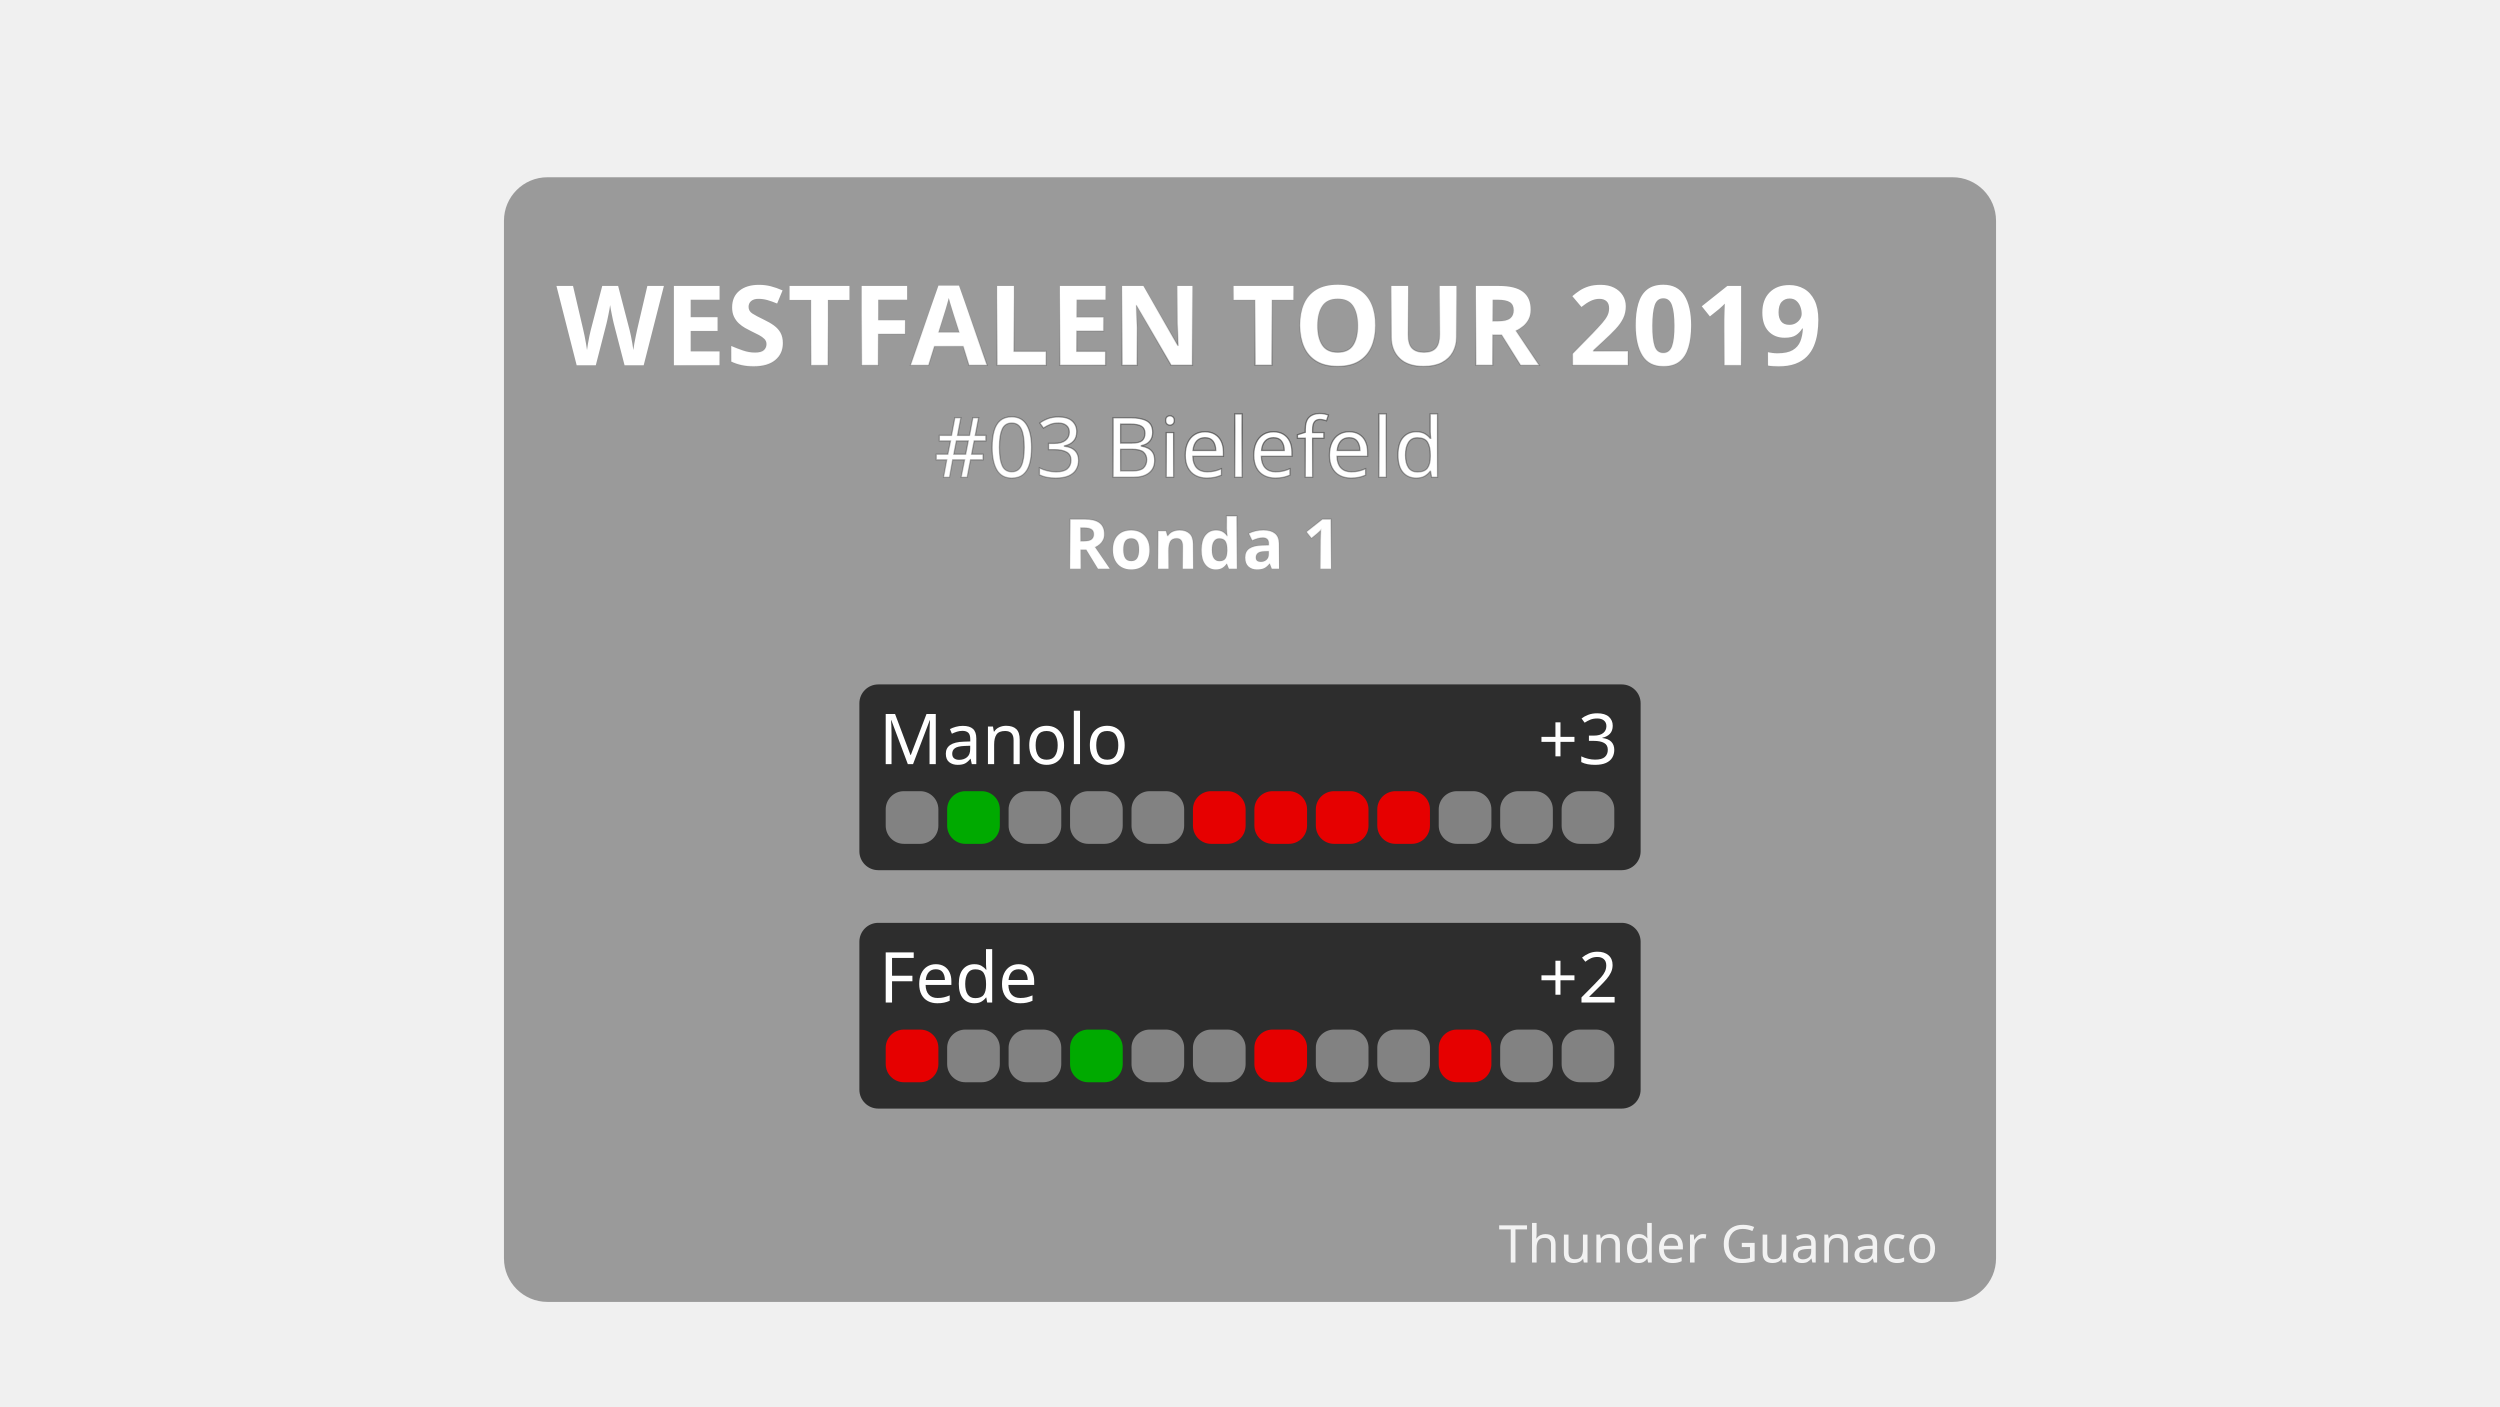
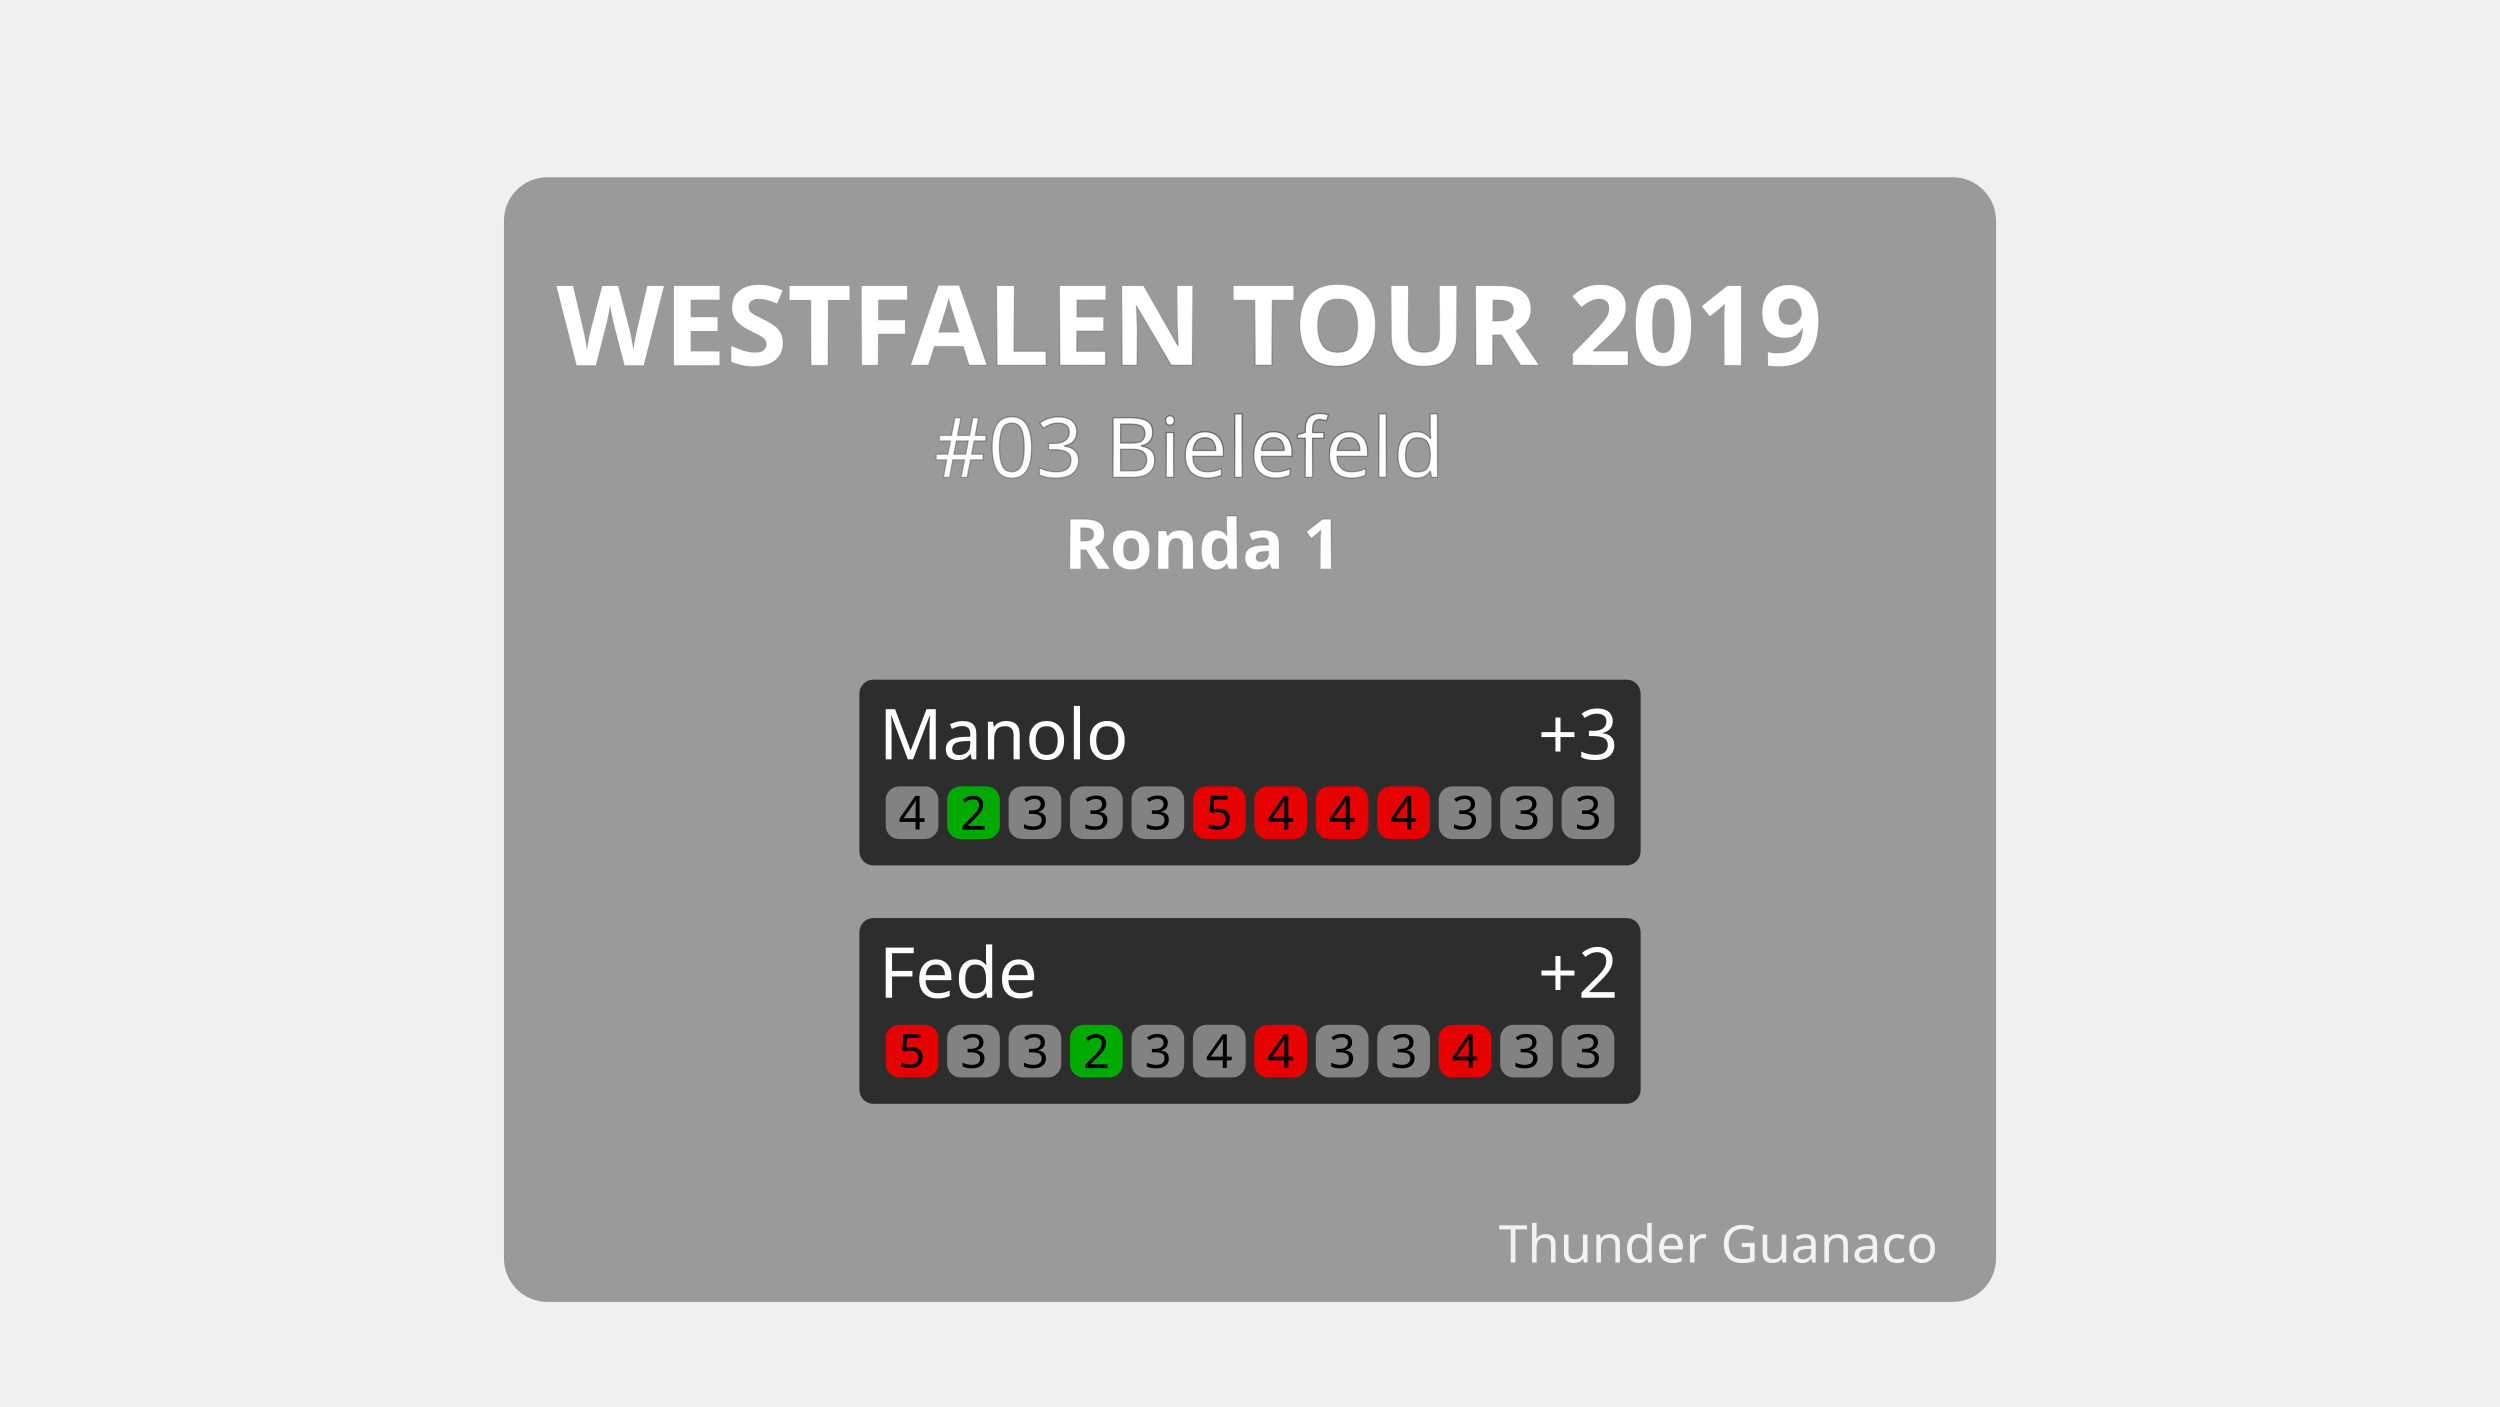
<svg xmlns="http://www.w3.org/2000/svg" xmlns:ns1="http://www.openswatchbook.org/uri/2009/osb" xmlns:xlink="http://www.w3.org/1999/xlink" width="1920px" height="1080px" viewBox="0 0 1920 1080" version="1.1" id="SVGRoot">
  <defs id="defs815">
    <linearGradient id="linearGradient3027">
      <stop style="stop-color:#000000;stop-opacity:1;" offset="0" id="stop3023" />
      <stop style="stop-color:#000000;stop-opacity:0;" offset="1" id="stop3025" />
    </linearGradient>
    <linearGradient id="linearGradient3005" ns1:paint="solid">
      <stop style="stop-color:#000000;stop-opacity:1;" offset="0" id="stop3003" />
    </linearGradient>
    <radialGradient xlink:href="#linearGradient3027" id="radialGradient3029" cx="982.168" cy="329.456" fx="982.168" fy="329.456" r="507.204" gradientTransform="matrix(1,0,0,0.21368,-22.168,259.0576)" gradientUnits="userSpaceOnUse" />
  </defs>
  <g id="layer1">
    <g id="g985" transform="matrix(0.999684,0,0,0.999684,0.30336,262.5686)" />
    <text xml:space="preserve" style="font-style:normal;font-weight:normal;font-size:40px;line-height:1.25;font-family:sans-serif;letter-spacing:0px;word-spacing:0px;fill:#000000;fill-opacity:1;stroke:none" x="736" y="166" id="text884">
      <tspan id="tspan882" x="736" y="201.391" />
    </text>
    <g id="g1176">
      <rect ry="33.401" y="136.131" x="387.043" height="863.737" width="1145.914" id="rect2470-3" style="opacity:0.5;fill:#000000;fill-opacity:0.71;stroke:none;stroke-width:28.149;stroke-linejoin:bevel;stroke-miterlimit:4;stroke-dasharray:none;stroke-opacity:0.049" />
      <text xml:space="preserve" style="font-style:normal;font-variant:normal;font-weight:normal;font-stretch:normal;font-size:40px;line-height:1.25;font-family:'Noto Sans';-inkscape-font-specification:'Noto Sans';letter-spacing:0px;word-spacing:0px;fill:#f2f2f2;fill-opacity:1;stroke:none" x="1150.947" y="969.6" id="text1254">
        <tspan id="tspan1252" x="1150.947" y="969.6">Thunder Guanaco</tspan>
      </text>
      <text id="text888-9" y="280.542" x="960.258" style="font-style:normal;font-variant:normal;font-weight:normal;font-stretch:normal;font-size:40px;line-height:1.25;font-family:'Noto Sans';-inkscape-font-specification:'Noto Sans';letter-spacing:0px;word-spacing:0px;fill:#ffffff;fill-opacity:1;stroke:url(#radialGradient3029);stroke-width:1;stroke-opacity:0.498" xml:space="preserve">
        <tspan id="tspan890-9" style="font-style:normal;font-variant:normal;font-weight:bold;font-stretch:normal;font-size:85.333px;font-family:Norasi;-inkscape-font-specification:'Norasi Bold';text-align:center;text-anchor:middle;fill:#ffffff;stroke:url(#radialGradient3029);stroke-width:1;stroke-opacity:0.498" y="280.542" x="960.258">WESTFALEN TOUR 2019</tspan>
        <tspan id="tspan896-3" style="font-weight:normal;font-size:64px;text-align:center;text-anchor:middle;fill:#ffffff;stroke:url(#radialGradient3029);stroke-width:1;stroke-opacity:0.498" y="366.507" x="960.258">#03 Bielefeld</tspan>
        <tspan id="tspan894-9" style="font-weight:bold;font-size:53.333px;text-align:center;text-anchor:middle;fill:#ffffff;stroke:url(#radialGradient3029);stroke-width:1;stroke-opacity:0.498" y="436.802" x="960.258">Ronda 1</tspan>
      </text>
-       <g id="g3199" transform="translate(-86,26.69368)">
-         <rect ry="14.512" y="498.947" x="746" height="142.652" width="600" id="rect2470" style="opacity:1;fill:#000000;fill-opacity:0.71;stroke:none;stroke-width:8.278;stroke-linejoin:bevel;stroke-miterlimit:4;stroke-dasharray:none;stroke-opacity:0.049" />
-         <text transform="scale(1.000001,0.9999986)" id="text2478" y="560.161" x="760.992" style="font-style:normal;font-weight:normal;font-size:53.933px;line-height:1.25;font-family:sans-serif;letter-spacing:0px;word-spacing:0px;fill:#000000;fill-opacity:1;stroke:none;stroke-width:1.348" xml:space="preserve">
-           <tspan style="font-style:normal;font-variant:normal;font-weight:normal;font-stretch:normal;font-family:'Noto Sans';-inkscape-font-specification:'Noto Sans';fill:#ffffff;fill-opacity:1;stroke-width:1.348" y="560.161" x="760.992" id="tspan2476">Manolo</tspan>
+       <g id="g1114" transform="translate(64,21.01747)">
+         <rect ry="10.763" y="500.947" x="596" height="142.652" width="600" id="rect2470" style="opacity:1;fill:#000000;fill-opacity:0.71;stroke:none;stroke-width:6.139;stroke-linejoin:bevel;stroke-miterlimit:4;stroke-dasharray:none;stroke-opacity:0.049" rx="10.763" />
+         <text transform="scale(1.000001,0.9999986)" id="text2478" y="562.161" x="610.992" style="font-style:normal;font-weight:normal;font-size:53.933px;line-height:1.25;font-family:sans-serif;letter-spacing:0px;word-spacing:0px;fill:#000000;fill-opacity:1;stroke:none;stroke-width:1" xml:space="preserve">
+           <tspan style="font-style:normal;font-variant:normal;font-weight:normal;font-stretch:normal;font-family:'Noto Sans';-inkscape-font-specification:'Noto Sans';fill:#ffffff;fill-opacity:1;stroke-width:1" y="562.161" x="610.992" id="tspan2476">Manolo</tspan>
        </text>
-         <text transform="scale(1.000004,0.9999955)" id="text2486" y="560.163" x="1267.13" style="font-style:normal;font-weight:normal;font-size:53.933px;line-height:1.25;font-family:sans-serif;letter-spacing:0px;word-spacing:0px;fill:#000000;fill-opacity:1;stroke:none;stroke-width:1.348" xml:space="preserve">
-           <tspan style="font-style:normal;font-variant:normal;font-weight:normal;font-stretch:normal;font-family:'Noto Sans';-inkscape-font-specification:'Noto Sans';fill:#ffffff;fill-opacity:1;stroke-width:1.348" y="560.163" x="1267.13" id="tspan2484">+3</tspan>
+         <text transform="scale(1.000004,0.9999955)" id="text2486" y="562.163" x="1117.131" style="font-style:normal;font-weight:normal;font-size:53.933px;line-height:1.25;font-family:sans-serif;letter-spacing:0px;word-spacing:0px;fill:#000000;fill-opacity:1;stroke:none;stroke-width:1" xml:space="preserve">
+           <tspan style="font-style:normal;font-variant:normal;font-weight:normal;font-stretch:normal;font-family:'Noto Sans';-inkscape-font-specification:'Noto Sans';fill:#ffffff;fill-opacity:1;stroke-width:1" y="562.163" x="1117.131" id="tspan2484">+3</tspan>
        </text>
-         <rect ry="13.965" y="580.925" x="766.225" height="40.449" width="40.449" id="rect2492" style="opacity:1;fill:#828282;fill-opacity:1;stroke:none;stroke-width:2.657;stroke-linejoin:bevel;stroke-miterlimit:4;stroke-dasharray:none;stroke-opacity:0.049" />
-         <rect ry="13.965" y="580.925" x="813.416" height="40.449" width="40.449" id="rect2492-3" style="opacity:1;fill:#00aa00;fill-opacity:1;stroke:none;stroke-width:2.657;stroke-linejoin:bevel;stroke-miterlimit:4;stroke-dasharray:none;stroke-opacity:0.049" />
-         <rect ry="13.965" y="580.925" x="860.607" height="40.449" width="40.449" id="rect2492-5" style="opacity:1;fill:#828282;fill-opacity:1;stroke:none;stroke-width:2.657;stroke-linejoin:bevel;stroke-miterlimit:4;stroke-dasharray:none;stroke-opacity:0.049" />
-         <rect ry="13.965" y="580.925" x="907.798" height="40.449" width="40.449" id="rect2492-3-3" style="opacity:1;fill:#828282;fill-opacity:1;stroke:none;stroke-width:2.657;stroke-linejoin:bevel;stroke-miterlimit:4;stroke-dasharray:none;stroke-opacity:0.049" />
-         <rect ry="13.965" y="580.925" x="954.989" height="40.449" width="40.449" id="rect2492-56" style="opacity:1;fill:#828282;fill-opacity:1;stroke:none;stroke-width:2.657;stroke-linejoin:bevel;stroke-miterlimit:4;stroke-dasharray:none;stroke-opacity:0.049" />
-         <rect ry="13.965" y="580.925" x="1002.18" height="40.449" width="40.449" id="rect2492-3-2" style="opacity:1;fill:#e60000;fill-opacity:1;stroke:none;stroke-width:2.657;stroke-linejoin:bevel;stroke-miterlimit:4;stroke-dasharray:none;stroke-opacity:0.049" />
-         <rect ry="13.965" y="580.925" x="1049.371" height="40.449" width="40.449" id="rect2492-5-9" style="opacity:1;fill:#e60000;fill-opacity:1;stroke:none;stroke-width:2.657;stroke-linejoin:bevel;stroke-miterlimit:4;stroke-dasharray:none;stroke-opacity:0.049" />
-         <rect ry="13.965" y="580.925" x="1096.562" height="40.449" width="40.449" id="rect2492-3-3-1" style="opacity:1;fill:#e60000;fill-opacity:1;stroke:none;stroke-width:2.657;stroke-linejoin:bevel;stroke-miterlimit:4;stroke-dasharray:none;stroke-opacity:0.049" />
-         <rect ry="13.965" y="580.925" x="1143.753" height="40.449" width="40.449" id="rect2492-2" style="opacity:1;fill:#e60000;fill-opacity:1;stroke:none;stroke-width:2.657;stroke-linejoin:bevel;stroke-miterlimit:4;stroke-dasharray:none;stroke-opacity:0.049" />
-         <rect ry="13.965" y="580.925" x="1190.944" height="40.449" width="40.449" id="rect2492-3-7" style="opacity:1;fill:#828282;fill-opacity:1;stroke:none;stroke-width:2.657;stroke-linejoin:bevel;stroke-miterlimit:4;stroke-dasharray:none;stroke-opacity:0.049" />
-         <rect ry="13.965" y="580.925" x="1238.135" height="40.449" width="40.449" id="rect2492-5-0" style="opacity:1;fill:#828282;fill-opacity:1;stroke:none;stroke-width:2.657;stroke-linejoin:bevel;stroke-miterlimit:4;stroke-dasharray:none;stroke-opacity:0.049" />
-         <rect ry="13.965" y="580.925" x="1285.326" height="40.449" width="40.449" id="rect2492-3-3-9" style="opacity:1;fill:#828282;fill-opacity:1;stroke:none;stroke-width:2.657;stroke-linejoin:bevel;stroke-miterlimit:4;stroke-dasharray:none;stroke-opacity:0.049" />
-         <rect ry="14.512" y="682.048" x="746" height="142.652" width="600" id="rect2470-1" style="opacity:1;fill:#000000;fill-opacity:0.71;stroke:none;stroke-width:8.278;stroke-linejoin:bevel;stroke-miterlimit:4;stroke-dasharray:none;stroke-opacity:0.049" />
-         <text transform="scale(1.000001,0.9999986)" id="text2478-0" y="743.263" x="760.992" style="font-style:normal;font-weight:normal;font-size:53.933px;line-height:1.25;font-family:sans-serif;letter-spacing:0px;word-spacing:0px;fill:#000000;fill-opacity:1;stroke:none;stroke-width:1.348" xml:space="preserve">
-           <tspan style="font-style:normal;font-variant:normal;font-weight:normal;font-stretch:normal;font-family:'Noto Sans';-inkscape-font-specification:'Noto Sans';fill:#ffffff;fill-opacity:1;stroke-width:1.348" y="743.263" x="760.992" id="tspan2476-6">Fede</tspan>
+         <rect ry="10.357" y="582.925" x="616.225" height="40.449" width="40.449" id="rect2492" style="opacity:1;fill:#828282;fill-opacity:1;stroke:none;stroke-width:1.971;stroke-linejoin:bevel;stroke-miterlimit:4;stroke-dasharray:none;stroke-opacity:0.049" rx="10.357" />
+         <rect ry="10.357" y="582.925" x="663.416" height="40.449" width="40.449" id="rect2492-3" style="opacity:1;fill:#00aa00;fill-opacity:1;stroke:none;stroke-width:1.971;stroke-linejoin:bevel;stroke-miterlimit:4;stroke-dasharray:none;stroke-opacity:0.049" rx="10.357" />
+         <rect ry="10.357" y="582.925" x="710.607" height="40.449" width="40.449" id="rect2492-5" style="opacity:1;fill:#828282;fill-opacity:1;stroke:none;stroke-width:1.971;stroke-linejoin:bevel;stroke-miterlimit:4;stroke-dasharray:none;stroke-opacity:0.049" rx="10.357" />
+         <rect ry="10.357" y="582.925" x="757.798" height="40.449" width="40.449" id="rect2492-3-3" style="opacity:1;fill:#828282;fill-opacity:1;stroke:none;stroke-width:1.971;stroke-linejoin:bevel;stroke-miterlimit:4;stroke-dasharray:none;stroke-opacity:0.049" rx="10.357" />
+         <rect ry="10.357" y="582.925" x="804.989" height="40.449" width="40.449" id="rect2492-56" style="opacity:1;fill:#828282;fill-opacity:1;stroke:none;stroke-width:1.971;stroke-linejoin:bevel;stroke-miterlimit:4;stroke-dasharray:none;stroke-opacity:0.049" rx="10.357" />
+         <rect ry="10.357" y="582.925" x="852.18" height="40.449" width="40.449" id="rect2492-3-2" style="opacity:1;fill:#e60000;fill-opacity:1;stroke:none;stroke-width:1.971;stroke-linejoin:bevel;stroke-miterlimit:4;stroke-dasharray:none;stroke-opacity:0.049" rx="10.357" />
+         <rect ry="10.357" y="582.925" x="899.371" height="40.449" width="40.449" id="rect2492-5-9" style="opacity:1;fill:#e60000;fill-opacity:1;stroke:none;stroke-width:1.971;stroke-linejoin:bevel;stroke-miterlimit:4;stroke-dasharray:none;stroke-opacity:0.049" rx="10.357" />
+         <rect ry="10.357" y="582.925" x="946.562" height="40.449" width="40.449" id="rect2492-3-3-1" style="opacity:1;fill:#e60000;fill-opacity:1;stroke:none;stroke-width:1.971;stroke-linejoin:bevel;stroke-miterlimit:4;stroke-dasharray:none;stroke-opacity:0.049" rx="10.357" />
+         <rect ry="10.357" y="582.925" x="993.753" height="40.449" width="40.449" id="rect2492-2" style="opacity:1;fill:#e60000;fill-opacity:1;stroke:none;stroke-width:1.971;stroke-linejoin:bevel;stroke-miterlimit:4;stroke-dasharray:none;stroke-opacity:0.049" rx="10.357" />
+         <rect ry="10.357" y="582.925" x="1040.944" height="40.449" width="40.449" id="rect2492-3-7" style="opacity:1;fill:#828282;fill-opacity:1;stroke:none;stroke-width:1.971;stroke-linejoin:bevel;stroke-miterlimit:4;stroke-dasharray:none;stroke-opacity:0.049" rx="10.357" />
+         <rect ry="10.357" y="582.925" x="1088.135" height="40.449" width="40.449" id="rect2492-5-0" style="opacity:1;fill:#828282;fill-opacity:1;stroke:none;stroke-width:1.971;stroke-linejoin:bevel;stroke-miterlimit:4;stroke-dasharray:none;stroke-opacity:0.049" rx="10.357" />
+         <rect ry="10.357" y="582.925" x="1135.326" height="40.449" width="40.449" id="rect2492-3-3-9" style="opacity:1;fill:#828282;fill-opacity:1;stroke:none;stroke-width:1.971;stroke-linejoin:bevel;stroke-miterlimit:4;stroke-dasharray:none;stroke-opacity:0.049" rx="10.357" />
+         <rect ry="10.763" y="684.048" x="596" height="142.652" width="600" id="rect2470-1" style="opacity:1;fill:#000000;fill-opacity:0.71;stroke:none;stroke-width:6.139;stroke-linejoin:bevel;stroke-miterlimit:4;stroke-dasharray:none;stroke-opacity:0.049" rx="10.763" />
+         <text transform="scale(1.000001,0.9999986)" id="text2478-0" y="745.263" x="610.992" style="font-style:normal;font-weight:normal;font-size:53.933px;line-height:1.25;font-family:sans-serif;letter-spacing:0px;word-spacing:0px;fill:#000000;fill-opacity:1;stroke:none;stroke-width:1" xml:space="preserve">
+           <tspan style="font-style:normal;font-variant:normal;font-weight:normal;font-stretch:normal;font-family:'Noto Sans';-inkscape-font-specification:'Noto Sans';fill:#ffffff;fill-opacity:1;stroke-width:1" y="745.263" x="610.992" id="tspan2476-6">Fede</tspan>
        </text>
-         <text transform="scale(1.000004,0.9999955)" id="text2486-3" y="743.265" x="1267.13" style="font-style:normal;font-weight:normal;font-size:53.933px;line-height:1.25;font-family:sans-serif;letter-spacing:0px;word-spacing:0px;fill:#000000;fill-opacity:1;stroke:none;stroke-width:1.348" xml:space="preserve">
-           <tspan style="font-style:normal;font-variant:normal;font-weight:normal;font-stretch:normal;font-family:'Noto Sans';-inkscape-font-specification:'Noto Sans';fill:#ffffff;fill-opacity:1;stroke-width:1.348" y="743.265" x="1267.13" id="tspan2484-2">+2</tspan>
+         <text transform="scale(1.000004,0.9999955)" id="text2486-3" y="745.265" x="1117.13" style="font-style:normal;font-weight:normal;font-size:53.933px;line-height:1.25;font-family:sans-serif;letter-spacing:0px;word-spacing:0px;fill:#000000;fill-opacity:1;stroke:none;stroke-width:1" xml:space="preserve">
+           <tspan style="font-style:normal;font-variant:normal;font-weight:normal;font-stretch:normal;font-family:'Noto Sans';-inkscape-font-specification:'Noto Sans';fill:#ffffff;fill-opacity:1;stroke-width:1" y="745.265" x="1117.13" id="tspan2484-2">+2</tspan>
        </text>
-         <rect ry="13.965" y="764.026" x="766.225" height="40.449" width="40.449" id="rect2492-0" style="opacity:1;fill:#e60000;fill-opacity:1;stroke:none;stroke-width:2.657;stroke-linejoin:bevel;stroke-miterlimit:4;stroke-dasharray:none;stroke-opacity:0.049" />
-         <rect ry="13.965" y="764.026" x="813.416" height="40.449" width="40.449" id="rect2492-3-6" style="opacity:1;fill:#828282;fill-opacity:1;stroke:none;stroke-width:2.657;stroke-linejoin:bevel;stroke-miterlimit:4;stroke-dasharray:none;stroke-opacity:0.049" />
-         <rect ry="13.965" y="764.026" x="860.607" height="40.449" width="40.449" id="rect2492-5-1" style="opacity:1;fill:#828282;fill-opacity:1;stroke:none;stroke-width:2.657;stroke-linejoin:bevel;stroke-miterlimit:4;stroke-dasharray:none;stroke-opacity:0.049" />
-         <rect ry="13.965" y="764.026" x="907.798" height="40.449" width="40.449" id="rect2492-3-3-5" style="opacity:1;fill:#00aa00;fill-opacity:1;stroke:none;stroke-width:2.657;stroke-linejoin:bevel;stroke-miterlimit:4;stroke-dasharray:none;stroke-opacity:0.049" />
-         <rect ry="13.965" y="764.026" x="954.989" height="40.449" width="40.449" id="rect2492-56-5" style="opacity:1;fill:#828282;fill-opacity:1;stroke:none;stroke-width:2.657;stroke-linejoin:bevel;stroke-miterlimit:4;stroke-dasharray:none;stroke-opacity:0.049" />
-         <rect ry="13.965" y="764.026" x="1002.18" height="40.449" width="40.449" id="rect2492-3-2-4" style="opacity:1;fill:#828282;fill-opacity:1;stroke:none;stroke-width:2.657;stroke-linejoin:bevel;stroke-miterlimit:4;stroke-dasharray:none;stroke-opacity:0.049" />
-         <rect ry="13.965" y="764.026" x="1049.371" height="40.449" width="40.449" id="rect2492-5-9-7" style="opacity:1;fill:#e60000;fill-opacity:1;stroke:none;stroke-width:2.657;stroke-linejoin:bevel;stroke-miterlimit:4;stroke-dasharray:none;stroke-opacity:0.049" />
-         <rect ry="13.965" y="764.026" x="1096.562" height="40.449" width="40.449" id="rect2492-3-3-1-6" style="opacity:1;fill:#828282;fill-opacity:1;stroke:none;stroke-width:2.657;stroke-linejoin:bevel;stroke-miterlimit:4;stroke-dasharray:none;stroke-opacity:0.049" />
-         <rect ry="13.965" y="764.026" x="1143.753" height="40.449" width="40.449" id="rect2492-2-5" style="opacity:1;fill:#828282;fill-opacity:1;stroke:none;stroke-width:2.657;stroke-linejoin:bevel;stroke-miterlimit:4;stroke-dasharray:none;stroke-opacity:0.049" />
-         <rect ry="13.965" y="764.026" x="1190.944" height="40.449" width="40.449" id="rect2492-3-7-6" style="opacity:1;fill:#e60000;fill-opacity:1;stroke:none;stroke-width:2.657;stroke-linejoin:bevel;stroke-miterlimit:4;stroke-dasharray:none;stroke-opacity:0.049" />
-         <rect ry="13.965" y="764.026" x="1238.135" height="40.449" width="40.449" id="rect2492-5-0-9" style="opacity:1;fill:#828282;fill-opacity:1;stroke:none;stroke-width:2.657;stroke-linejoin:bevel;stroke-miterlimit:4;stroke-dasharray:none;stroke-opacity:0.049" />
-         <rect ry="13.965" y="764.026" x="1285.326" height="40.449" width="40.449" id="rect2492-3-3-9-3" style="opacity:1;fill:#828282;fill-opacity:1;stroke:none;stroke-width:2.657;stroke-linejoin:bevel;stroke-miterlimit:4;stroke-dasharray:none;stroke-opacity:0.049" />
+         <rect ry="10.357" y="766.026" x="616.225" height="40.449" width="40.449" id="rect2492-0" style="opacity:1;fill:#e60000;fill-opacity:1;stroke:none;stroke-width:1.971;stroke-linejoin:bevel;stroke-miterlimit:4;stroke-dasharray:none;stroke-opacity:0.049" rx="10.357" />
+         <rect ry="10.357" y="766.026" x="663.416" height="40.449" width="40.449" id="rect2492-3-6" style="opacity:1;fill:#828282;fill-opacity:1;stroke:none;stroke-width:1.971;stroke-linejoin:bevel;stroke-miterlimit:4;stroke-dasharray:none;stroke-opacity:0.049" rx="10.357" />
+         <rect ry="10.357" y="766.026" x="710.607" height="40.449" width="40.449" id="rect2492-5-1" style="opacity:1;fill:#828282;fill-opacity:1;stroke:none;stroke-width:1.971;stroke-linejoin:bevel;stroke-miterlimit:4;stroke-dasharray:none;stroke-opacity:0.049" rx="10.357" />
+         <rect ry="10.357" y="766.026" x="757.798" height="40.449" width="40.449" id="rect2492-3-3-5" style="opacity:1;fill:#00aa00;fill-opacity:1;stroke:none;stroke-width:1.971;stroke-linejoin:bevel;stroke-miterlimit:4;stroke-dasharray:none;stroke-opacity:0.049" rx="10.357" />
+         <rect ry="10.357" y="766.026" x="804.989" height="40.449" width="40.449" id="rect2492-56-5" style="opacity:1;fill:#828282;fill-opacity:1;stroke:none;stroke-width:1.971;stroke-linejoin:bevel;stroke-miterlimit:4;stroke-dasharray:none;stroke-opacity:0.049" rx="10.357" />
+         <rect ry="10.357" y="766.026" x="852.18" height="40.449" width="40.449" id="rect2492-3-2-4" style="opacity:1;fill:#828282;fill-opacity:1;stroke:none;stroke-width:1.971;stroke-linejoin:bevel;stroke-miterlimit:4;stroke-dasharray:none;stroke-opacity:0.049" rx="10.357" />
+         <rect ry="10.357" y="766.026" x="899.371" height="40.449" width="40.449" id="rect2492-5-9-7" style="opacity:1;fill:#e60000;fill-opacity:1;stroke:none;stroke-width:1.971;stroke-linejoin:bevel;stroke-miterlimit:4;stroke-dasharray:none;stroke-opacity:0.049" rx="10.357" />
+         <rect ry="10.357" y="766.026" x="946.562" height="40.449" width="40.449" id="rect2492-3-3-1-6" style="opacity:1;fill:#828282;fill-opacity:1;stroke:none;stroke-width:1.971;stroke-linejoin:bevel;stroke-miterlimit:4;stroke-dasharray:none;stroke-opacity:0.049" rx="10.357" />
+         <rect ry="10.357" y="766.026" x="993.753" height="40.449" width="40.449" id="rect2492-2-5" style="opacity:1;fill:#828282;fill-opacity:1;stroke:none;stroke-width:1.971;stroke-linejoin:bevel;stroke-miterlimit:4;stroke-dasharray:none;stroke-opacity:0.049" rx="10.357" />
+         <rect ry="10.357" y="766.026" x="1040.944" height="40.449" width="40.449" id="rect2492-3-7-6" style="opacity:1;fill:#e60000;fill-opacity:1;stroke:none;stroke-width:1.971;stroke-linejoin:bevel;stroke-miterlimit:4;stroke-dasharray:none;stroke-opacity:0.049" rx="10.357" />
+         <rect ry="10.357" y="766.026" x="1088.135" height="40.449" width="40.449" id="rect2492-5-0-9" style="opacity:1;fill:#828282;fill-opacity:1;stroke:none;stroke-width:1.971;stroke-linejoin:bevel;stroke-miterlimit:4;stroke-dasharray:none;stroke-opacity:0.049" rx="10.357" />
+         <rect ry="10.357" y="766.026" x="1135.326" height="40.449" width="40.449" id="rect2492-3-3-9-3" style="opacity:1;fill:#828282;fill-opacity:1;stroke:none;stroke-width:1.971;stroke-linejoin:bevel;stroke-miterlimit:4;stroke-dasharray:none;stroke-opacity:0.049" rx="10.357" />
+         <text id="text1527-9" y="615.985" x="1145.483" style="font-style:normal;font-variant:normal;font-weight:normal;font-stretch:normal;font-size:35.955px;line-height:1.25;font-family:'Noto Sans';-inkscape-font-specification:'Noto Sans';letter-spacing:0px;word-spacing:0px;fill:#000000;fill-opacity:1;stroke:none;stroke-width:1" xml:space="preserve">
+           <tspan style="stroke-width:1" y="615.985" x="1145.483" id="tspan1525-1">3</tspan>
+         </text>
+         <text id="text1527-2" y="615.985" x="1098.292" style="font-style:normal;font-variant:normal;font-weight:normal;font-stretch:normal;font-size:35.955px;line-height:1.25;font-family:'Noto Sans';-inkscape-font-specification:'Noto Sans';letter-spacing:0px;word-spacing:0px;fill:#000000;fill-opacity:1;stroke:none;stroke-width:1" xml:space="preserve">
+           <tspan style="stroke-width:1" y="615.985" x="1098.292" id="tspan1525-7">3</tspan>
+         </text>
+         <text id="text1527-0" y="615.985" x="1051.101" style="font-style:normal;font-variant:normal;font-weight:normal;font-stretch:normal;font-size:35.955px;line-height:1.25;font-family:'Noto Sans';-inkscape-font-specification:'Noto Sans';letter-spacing:0px;word-spacing:0px;fill:#000000;fill-opacity:1;stroke:none;stroke-width:1" xml:space="preserve">
+           <tspan style="stroke-width:1" y="615.985" x="1051.101" id="tspan1525-9">3</tspan>
+         </text>
+         <text id="text1527-36" y="615.985" x="815.146" style="font-style:normal;font-variant:normal;font-weight:normal;font-stretch:normal;font-size:35.955px;line-height:1.25;font-family:'Noto Sans';-inkscape-font-specification:'Noto Sans';letter-spacing:0px;word-spacing:0px;fill:#000000;fill-opacity:1;stroke:none;stroke-width:1" xml:space="preserve">
+           <tspan style="stroke-width:1" y="615.985" x="815.146" id="tspan1525-0">3</tspan>
+         </text>
+         <text id="text1527-6" y="615.985" x="767.955" style="font-style:normal;font-variant:normal;font-weight:normal;font-stretch:normal;font-size:35.955px;line-height:1.25;font-family:'Noto Sans';-inkscape-font-specification:'Noto Sans';letter-spacing:0px;word-spacing:0px;fill:#000000;fill-opacity:1;stroke:none;stroke-width:1" xml:space="preserve">
+           <tspan style="stroke-width:1" y="615.985" x="767.955" id="tspan1525-2">3</tspan>
+         </text>
+         <text id="text1527-61" y="615.985" x="720.764" style="font-style:normal;font-variant:normal;font-weight:normal;font-stretch:normal;font-size:35.955px;line-height:1.25;font-family:'Noto Sans';-inkscape-font-specification:'Noto Sans';letter-spacing:0px;word-spacing:0px;fill:#000000;fill-opacity:1;stroke:none;stroke-width:1" xml:space="preserve">
+           <tspan style="stroke-width:1" y="615.985" x="720.764" id="tspan1525-8">3</tspan>
+         </text>
+         <text id="text1527-79-28" y="616.057" x="626.148" style="font-style:normal;font-variant:normal;font-weight:normal;font-stretch:normal;font-size:35.955px;line-height:1.25;font-family:'Noto Sans';-inkscape-font-specification:'Noto Sans';letter-spacing:0px;word-spacing:0px;fill:#000000;fill-opacity:1;stroke:none;stroke-width:1" xml:space="preserve">
+           <tspan style="stroke-width:1" y="616.057" x="626.148" id="tspan1525-20-9">4</tspan>
+         </text>
+         <text id="text1527-79-73" y="616.165" x="673.429" style="font-style:normal;font-variant:normal;font-weight:normal;font-stretch:normal;font-size:35.955px;line-height:1.25;font-family:'Noto Sans';-inkscape-font-specification:'Noto Sans';letter-spacing:0px;word-spacing:0px;fill:#000000;fill-opacity:1;stroke:none;stroke-width:1" xml:space="preserve">
+           <tspan style="stroke-width:1" y="616.165" x="673.429" id="tspan1525-20-6">2</tspan>
+         </text>
+         <text id="text1527-79-1" y="616.057" x="1003.676" style="font-style:normal;font-variant:normal;font-weight:normal;font-stretch:normal;font-size:35.955px;line-height:1.25;font-family:'Noto Sans';-inkscape-font-specification:'Noto Sans';letter-spacing:0px;word-spacing:0px;fill:#000000;fill-opacity:1;stroke:none;stroke-width:1" xml:space="preserve">
+           <tspan style="stroke-width:1" y="616.057" x="1003.676" id="tspan1525-20-29">4</tspan>
+         </text>
+         <text id="text1527-79-3" y="616.057" x="956.485" style="font-style:normal;font-variant:normal;font-weight:normal;font-stretch:normal;font-size:35.955px;line-height:1.25;font-family:'Noto Sans';-inkscape-font-specification:'Noto Sans';letter-spacing:0px;word-spacing:0px;fill:#000000;fill-opacity:1;stroke:none;stroke-width:1" xml:space="preserve">
+           <tspan style="stroke-width:1" y="616.057" x="956.485" id="tspan1525-20-1">4</tspan>
+         </text>
+         <text id="text1527-79-94" y="616.057" x="909.294" style="font-style:normal;font-variant:normal;font-weight:normal;font-stretch:normal;font-size:35.955px;line-height:1.25;font-family:'Noto Sans';-inkscape-font-specification:'Noto Sans';letter-spacing:0px;word-spacing:0px;fill:#000000;fill-opacity:1;stroke:none;stroke-width:1" xml:space="preserve">
+           <tspan style="stroke-width:1" y="616.057" x="909.294" id="tspan1525-20-7">4</tspan>
+         </text>
+         <text id="text1527-79-8" y="615.806" x="862.013" style="font-style:normal;font-variant:normal;font-weight:normal;font-stretch:normal;font-size:35.955px;line-height:1.25;font-family:'Noto Sans';-inkscape-font-specification:'Noto Sans';letter-spacing:0px;word-spacing:0px;fill:#000000;fill-opacity:1;stroke:none;stroke-width:1" xml:space="preserve">
+           <tspan style="stroke-width:1" y="615.806" x="862.013" id="tspan1525-20-4">5</tspan>
+         </text>
+         <text id="text1527-2-0-06" y="798.907" x="626.058" style="font-style:normal;font-variant:normal;font-weight:normal;font-stretch:normal;font-size:35.955px;line-height:1.25;font-family:'Noto Sans';-inkscape-font-specification:'Noto Sans';letter-spacing:0px;word-spacing:0px;fill:#000000;fill-opacity:1;stroke:none;stroke-width:1" xml:space="preserve">
+           <tspan style="stroke-width:1" y="798.907" x="626.058" id="tspan1525-7-3-15">5</tspan>
+         </text>
+         <text id="text1527-2-0-5" y="799.087" x="673.573" style="font-style:normal;font-variant:normal;font-weight:normal;font-stretch:normal;font-size:35.955px;line-height:1.25;font-family:'Noto Sans';-inkscape-font-specification:'Noto Sans';letter-spacing:0px;word-spacing:0px;fill:#000000;fill-opacity:1;stroke:none;stroke-width:1" xml:space="preserve">
+           <tspan style="stroke-width:1" y="799.087" x="673.573" id="tspan1525-7-3-4">3</tspan>
+         </text>
+         <text id="text1527-2-0-7" y="799.087" x="720.764" style="font-style:normal;font-variant:normal;font-weight:normal;font-stretch:normal;font-size:35.955px;line-height:1.25;font-family:'Noto Sans';-inkscape-font-specification:'Noto Sans';letter-spacing:0px;word-spacing:0px;fill:#000000;fill-opacity:1;stroke:none;stroke-width:1" xml:space="preserve">
+           <tspan style="stroke-width:1" y="799.087" x="720.764" id="tspan1525-7-3-65">3</tspan>
+         </text>
+         <text id="text1527-2-0-69" y="799.087" x="815.146" style="font-style:normal;font-variant:normal;font-weight:normal;font-stretch:normal;font-size:35.955px;line-height:1.25;font-family:'Noto Sans';-inkscape-font-specification:'Noto Sans';letter-spacing:0px;word-spacing:0px;fill:#000000;fill-opacity:1;stroke:none;stroke-width:1" xml:space="preserve">
+           <tspan style="stroke-width:1" y="799.087" x="815.146" id="tspan1525-7-3-3">3</tspan>
+         </text>
+         <text id="text1527-2-0-2" y="799.087" x="956.719" style="font-style:normal;font-variant:normal;font-weight:normal;font-stretch:normal;font-size:35.955px;line-height:1.25;font-family:'Noto Sans';-inkscape-font-specification:'Noto Sans';letter-spacing:0px;word-spacing:0px;fill:#000000;fill-opacity:1;stroke:none;stroke-width:1" xml:space="preserve">
+           <tspan style="stroke-width:1" y="799.087" x="956.719" id="tspan1525-7-3-54">3</tspan>
+         </text>
+         <text id="text1527-2-0-744" y="799.087" x="1003.91" style="font-style:normal;font-variant:normal;font-weight:normal;font-stretch:normal;font-size:35.955px;line-height:1.25;font-family:'Noto Sans';-inkscape-font-specification:'Noto Sans';letter-spacing:0px;word-spacing:0px;fill:#000000;fill-opacity:1;stroke:none;stroke-width:1" xml:space="preserve">
+           <tspan style="stroke-width:1" y="799.087" x="1003.91" id="tspan1525-7-3-30">3</tspan>
+         </text>
+         <text id="text1527-2-0-78" y="799.087" x="1098.292" style="font-style:normal;font-variant:normal;font-weight:normal;font-stretch:normal;font-size:35.955px;line-height:1.25;font-family:'Noto Sans';-inkscape-font-specification:'Noto Sans';letter-spacing:0px;word-spacing:0px;fill:#000000;fill-opacity:1;stroke:none;stroke-width:1" xml:space="preserve">
+           <tspan style="stroke-width:1" y="799.087" x="1098.292" id="tspan1525-7-3-68">3</tspan>
+         </text>
+         <text id="text1527-2-0-8" y="799.087" x="1145.483" style="font-style:normal;font-variant:normal;font-weight:normal;font-stretch:normal;font-size:35.955px;line-height:1.25;font-family:'Noto Sans';-inkscape-font-specification:'Noto Sans';letter-spacing:0px;word-spacing:0px;fill:#000000;fill-opacity:1;stroke:none;stroke-width:1" xml:space="preserve">
+           <tspan style="stroke-width:1" y="799.087" x="1145.483" id="tspan1525-7-3-43">3</tspan>
+         </text>
+         <text id="text1527-2-0-06-1" y="799.159" x="909.294" style="font-style:normal;font-variant:normal;font-weight:normal;font-stretch:normal;font-size:35.955px;line-height:1.25;font-family:'Noto Sans';-inkscape-font-specification:'Noto Sans';letter-spacing:0px;word-spacing:0px;fill:#000000;fill-opacity:1;stroke:none;stroke-width:1" xml:space="preserve">
+           <tspan style="stroke-width:1" y="799.159" x="909.294" id="tspan1525-7-3-15-4">4</tspan>
+         </text>
+         <text id="text1527-2-0-06-9" y="799.159" x="1050.867" style="font-style:normal;font-variant:normal;font-weight:normal;font-stretch:normal;font-size:35.955px;line-height:1.25;font-family:'Noto Sans';-inkscape-font-specification:'Noto Sans';letter-spacing:0px;word-spacing:0px;fill:#000000;fill-opacity:1;stroke:none;stroke-width:1" xml:space="preserve">
+           <tspan style="stroke-width:1" y="799.159" x="1050.867" id="tspan1525-7-3-15-2">4</tspan>
+         </text>
+         <text id="text1527-2-0-06-0" y="799.159" x="862.103" style="font-style:normal;font-variant:normal;font-weight:normal;font-stretch:normal;font-size:35.955px;line-height:1.25;font-family:'Noto Sans';-inkscape-font-specification:'Noto Sans';letter-spacing:0px;word-spacing:0px;fill:#000000;fill-opacity:1;stroke:none;stroke-width:1" xml:space="preserve">
+           <tspan style="stroke-width:1" y="799.159" x="862.103" id="tspan1525-7-3-15-6">4</tspan>
+         </text>
+         <text id="text1527-79-73-8" y="799.266" x="767.811" style="font-style:normal;font-variant:normal;font-weight:normal;font-stretch:normal;font-size:35.955px;line-height:1.25;font-family:'Noto Sans';-inkscape-font-specification:'Noto Sans';letter-spacing:0px;word-spacing:0px;fill:#000000;fill-opacity:1;stroke:none;stroke-width:1" xml:space="preserve">
+           <tspan style="stroke-width:1" y="799.266" x="767.811" id="tspan1525-20-6-9">2</tspan>
+         </text>
      </g>
    </g>
  </g>
</svg>
